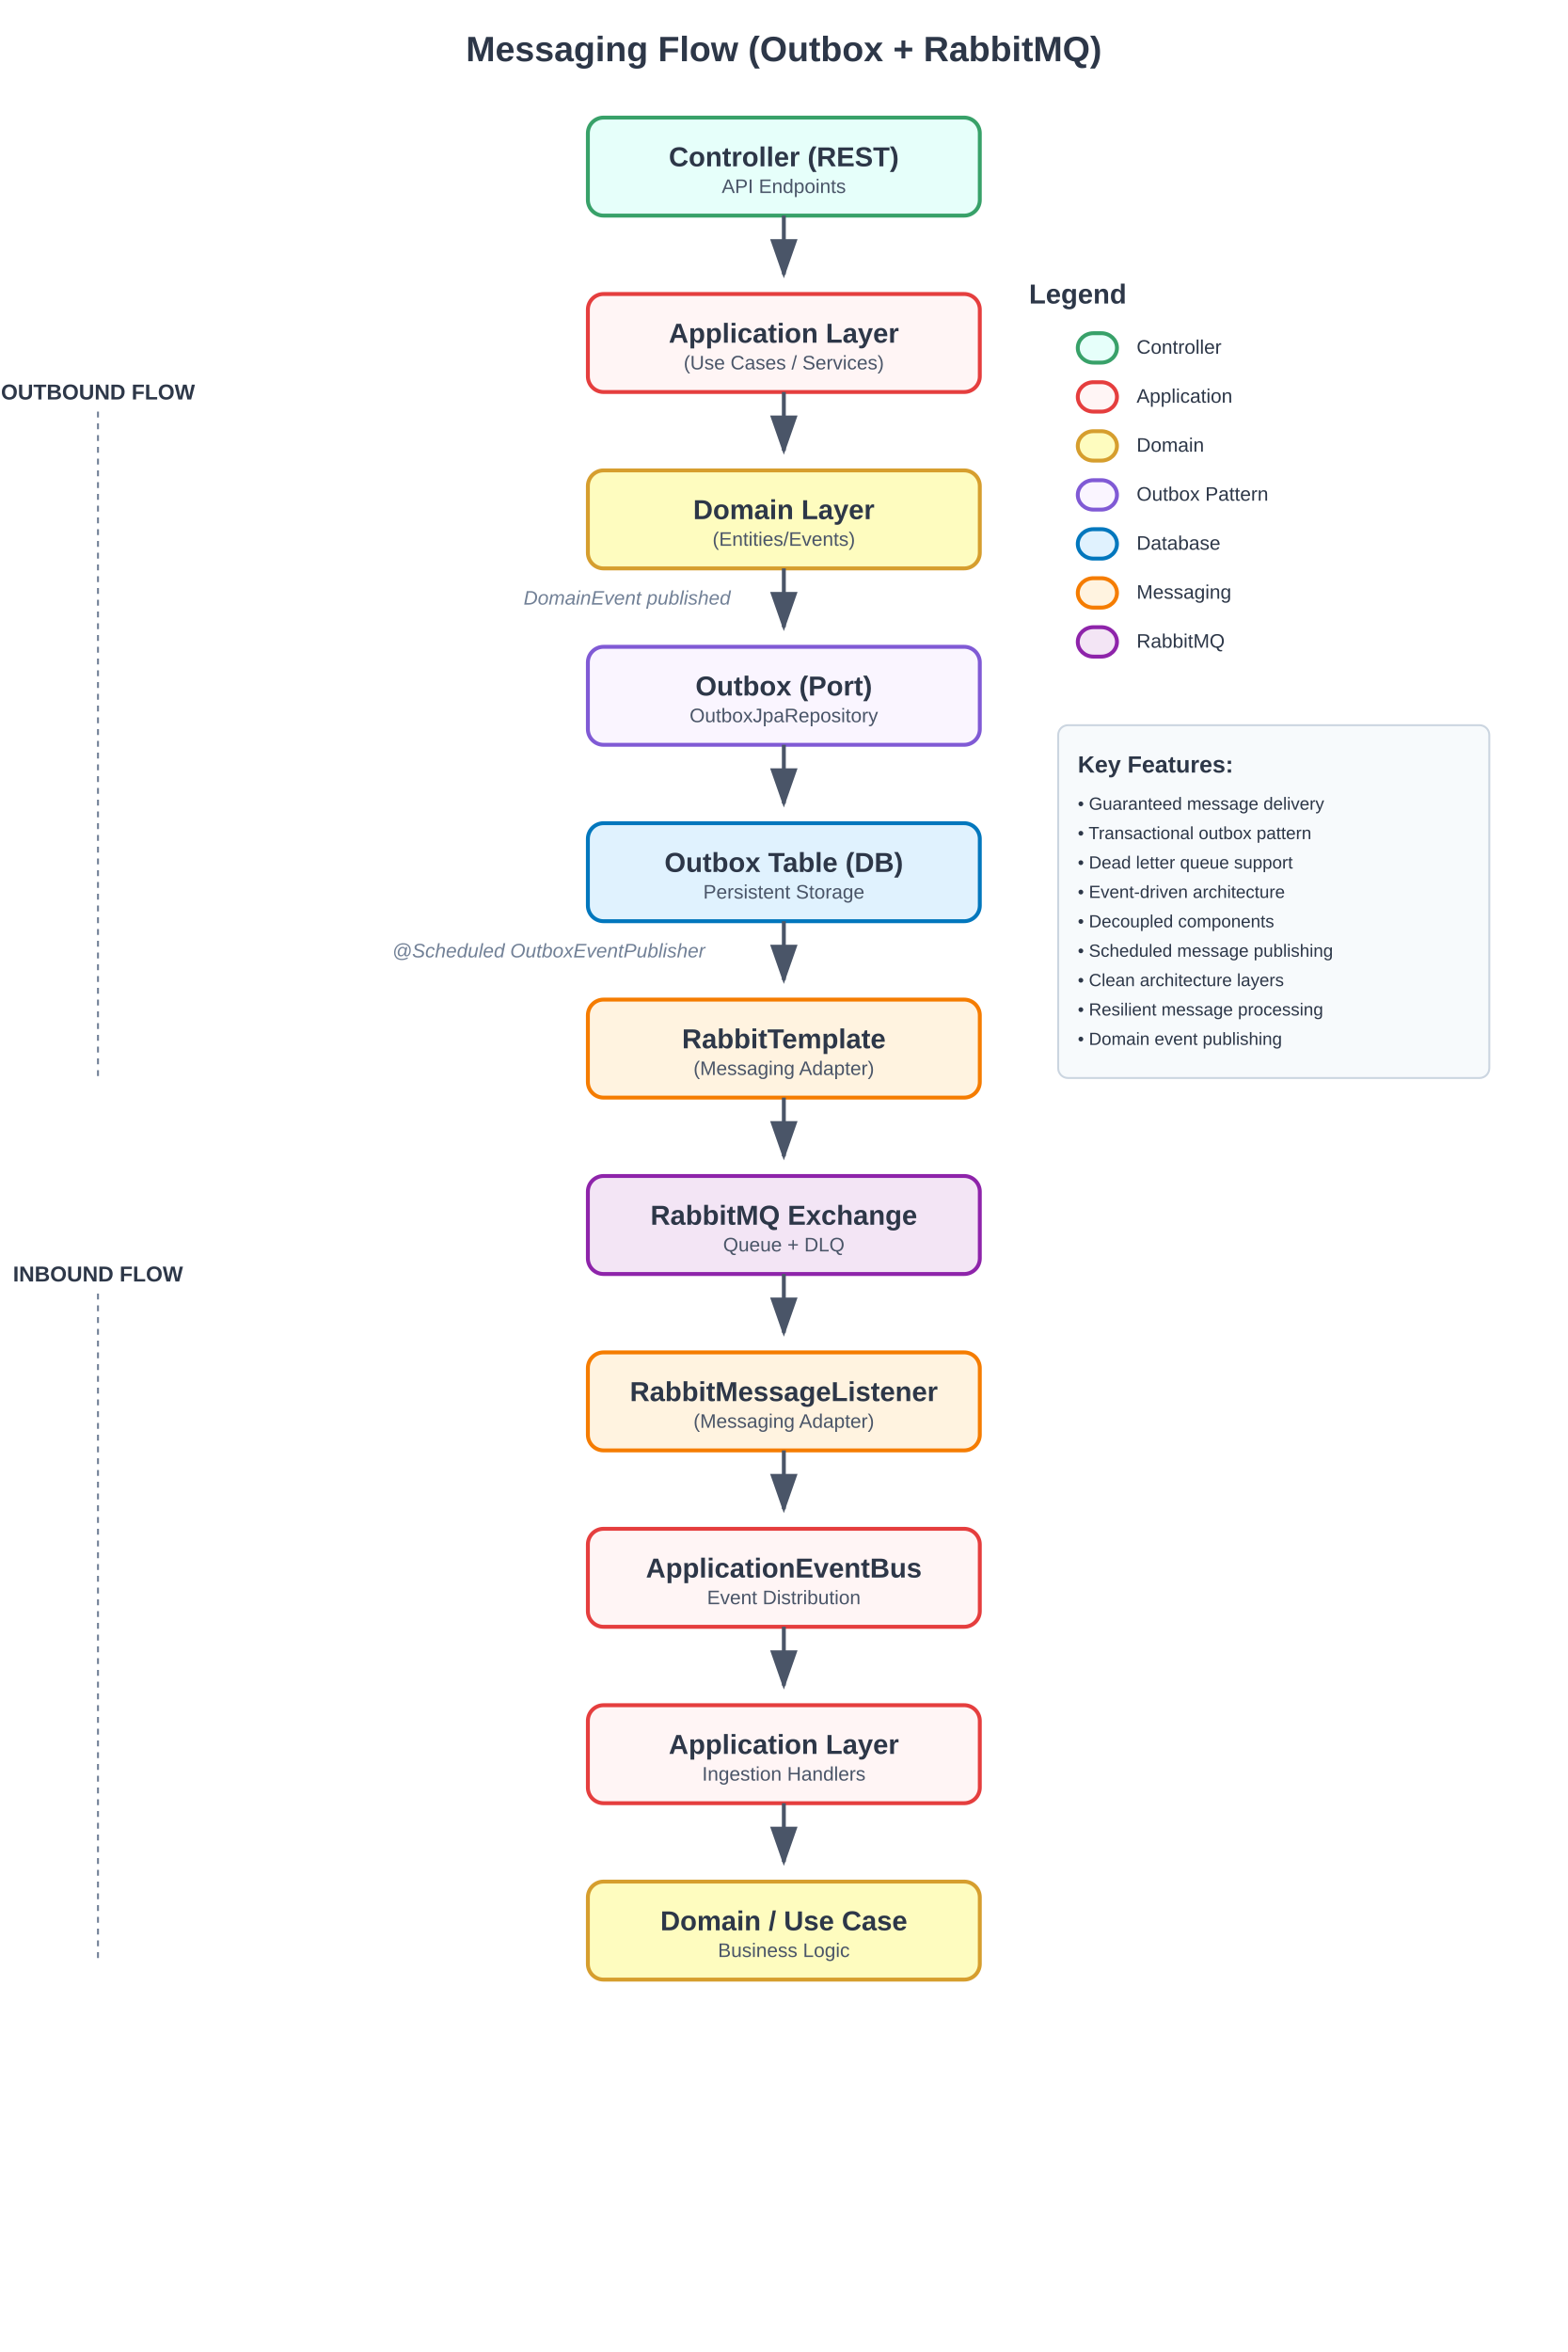
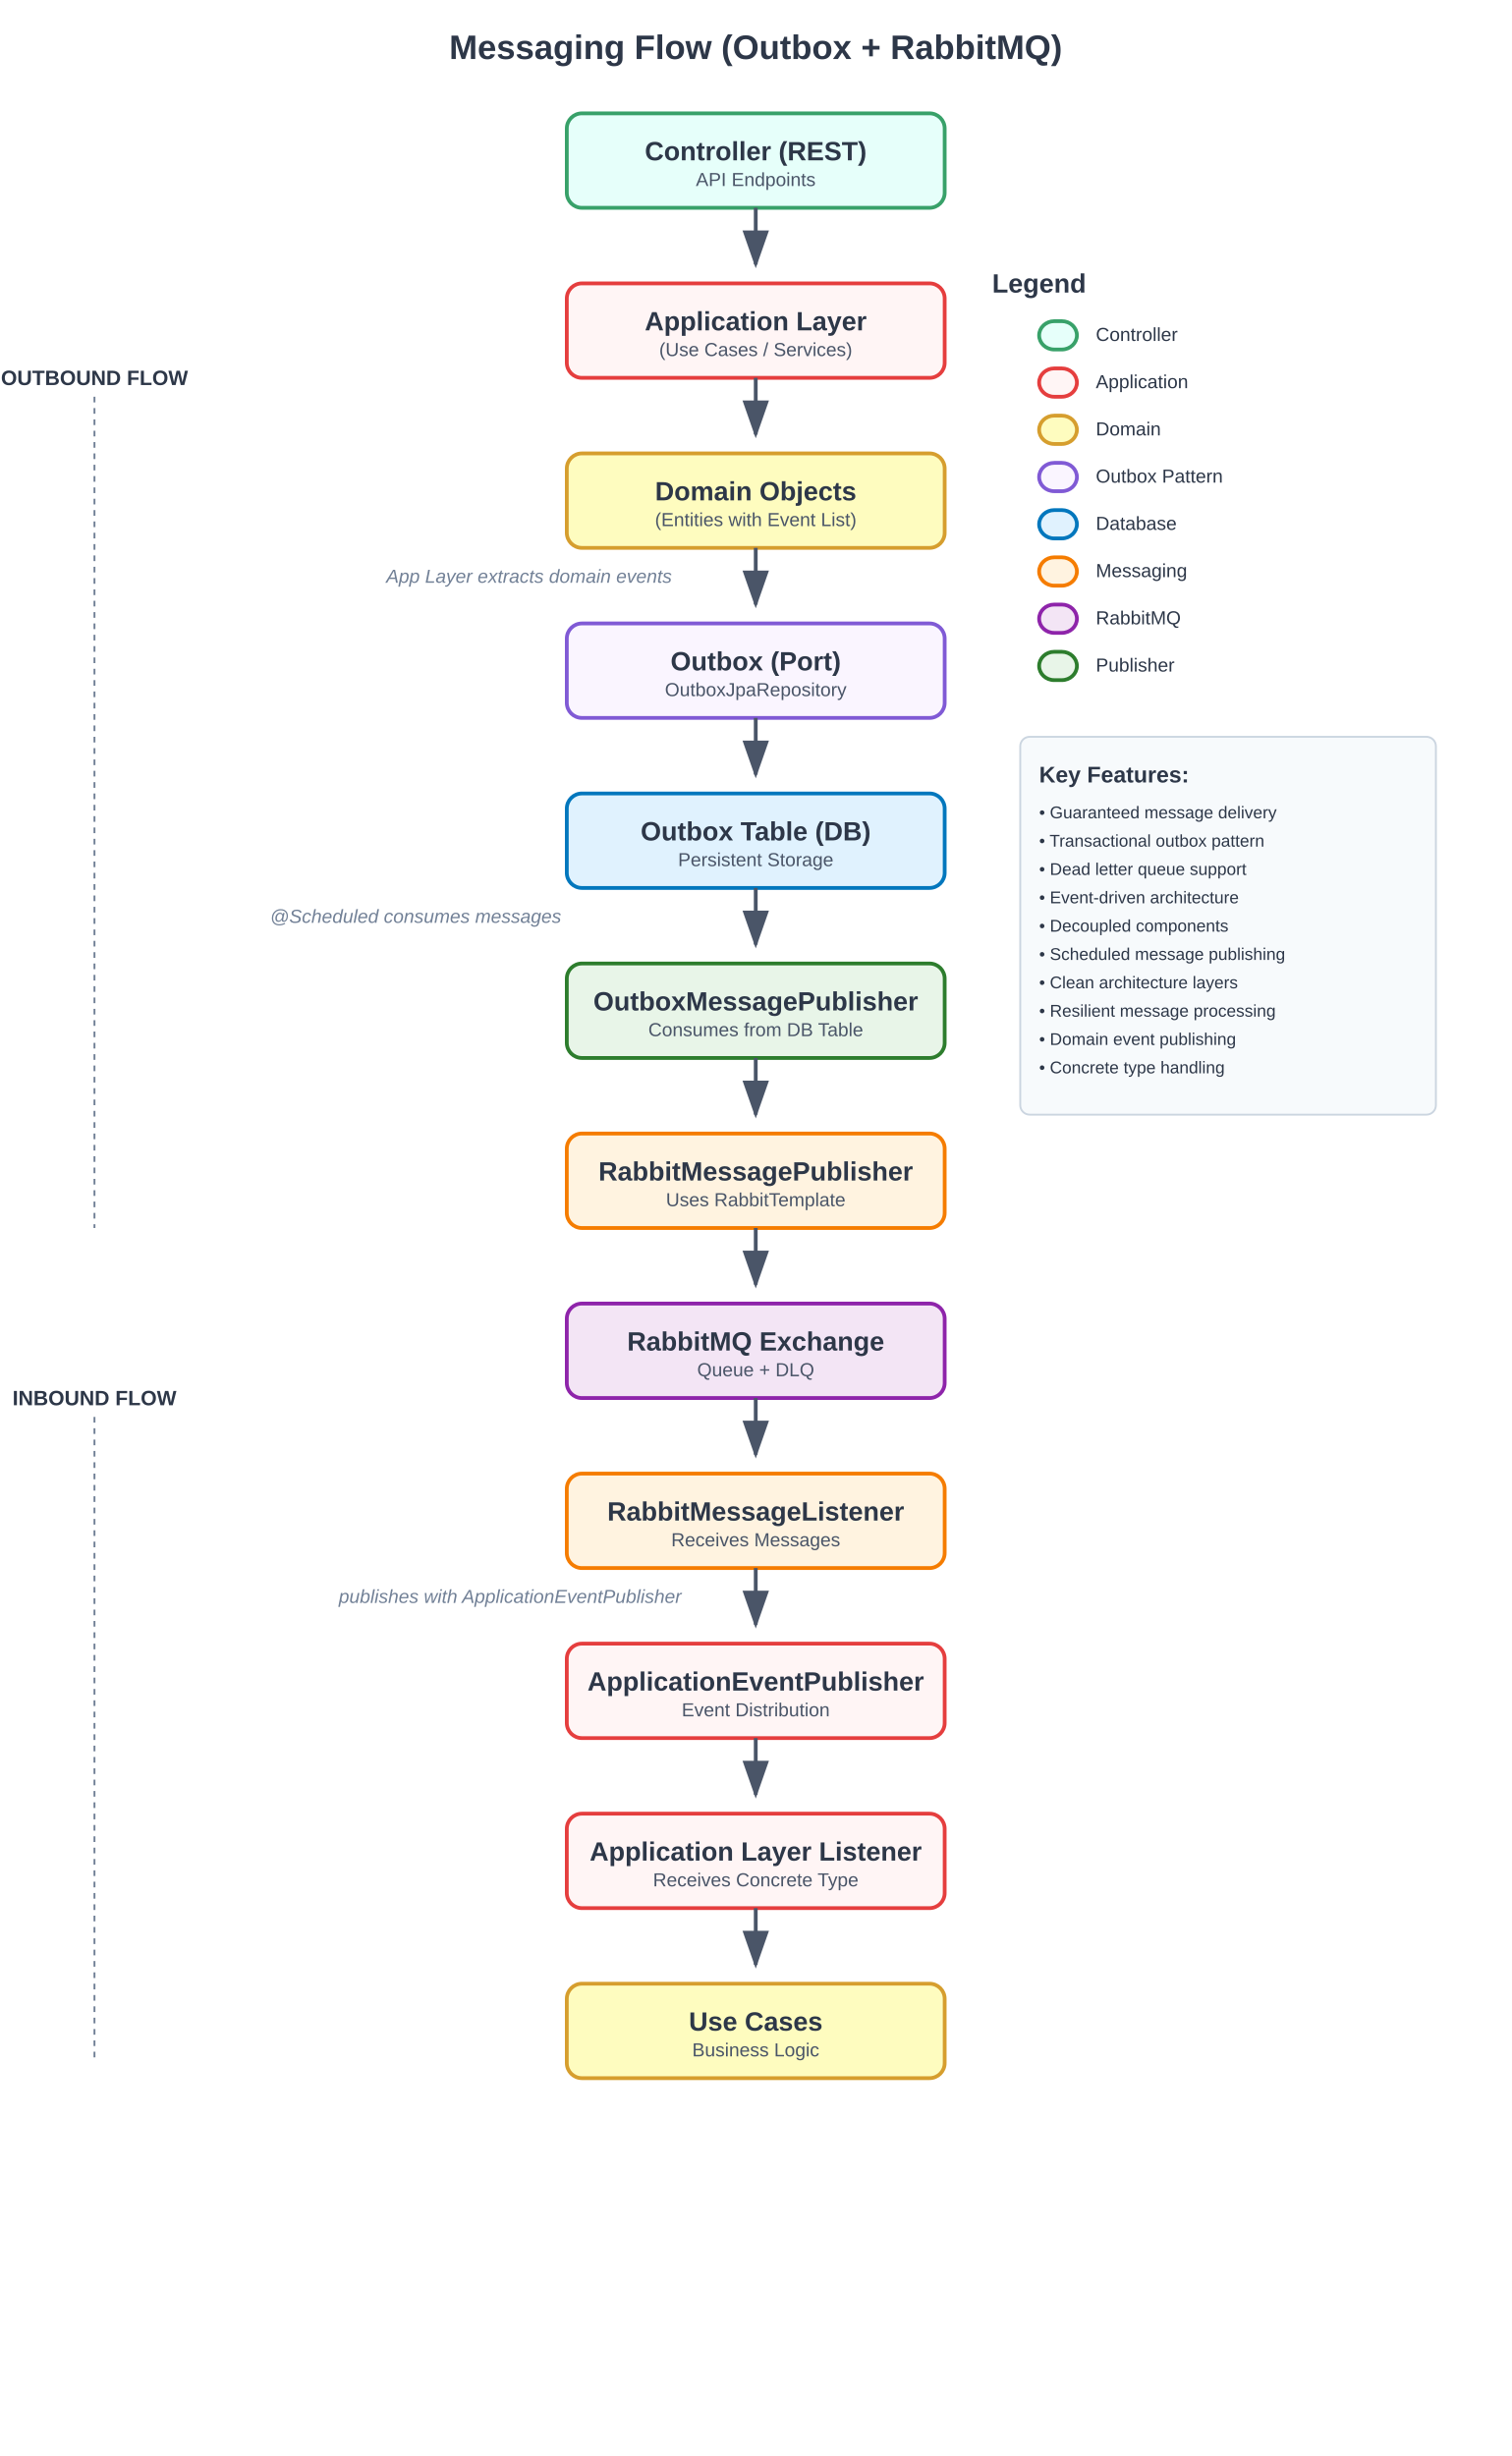
- <svg xmlns="http://www.w3.org/2000/svg" viewBox="0 0 800 1200" style="background-color: white;">
+ <svg xmlns="http://www.w3.org/2000/svg" viewBox="0 0 800 1300" style="background-color: white;">
  <defs>
    <style>
            .box {
            fill: #f0f8ff;
            stroke: #2c5282;
            stroke-width: 2;
            rx: 8;
            }
            .controller { fill: #e6fffa; stroke: #38a169; }
            .application { fill: #fff5f5; stroke: #e53e3e; }
            .domain { fill: #fefcbf; stroke: #d69e2e; }
            .outbox { fill: #faf5ff; stroke: #805ad5; }
            .database { fill: #e0f2fe; stroke: #0277bd; }
            .messaging { fill: #fff3e0; stroke: #f57c00; }
            .rabbitmq { fill: #f3e5f5; stroke: #8e24aa; }
+             .publisher { fill: #e8f5e8; stroke: #2d7d2d; }

            .text {
            font-family: 'Arial', sans-serif;
            font-size: 12px;
            text-anchor: middle;
            dominant-baseline: central;
            fill: #2d3748;
            }

            .title {
            font-weight: bold;
            font-size: 14px;
            }

            .subtitle {
            font-size: 10px;
            fill: #4a5568;
            }

            .arrow {
            stroke: #4a5568;
            stroke-width: 2;
            fill: none;
            marker-end: url(#arrowhead);
            }

            .label {
            font-size: 10px;
            fill: #718096;
            font-style: italic;
            }
        </style>
    <marker id="arrowhead" markerWidth="10" markerHeight="7" refX="9" refY="3.5" orient="auto">
      <polygon points="0 0, 10 3.5, 0 7" fill="#4a5568" />
    </marker>
  </defs>
  <text x="400" y="25" class="text title" style="font-size: 18px;">
        Messaging Flow (Outbox + RabbitMQ)
    </text>
  <rect x="300" y="60" width="200" height="50" class="box controller" />
  <text x="400" y="80" class="text title">Controller (REST)</text>
  <text x="400" y="95" class="text subtitle">API Endpoints</text>
  <line x1="400" y1="110" x2="400" y2="140" class="arrow" />
  <rect x="300" y="150" width="200" height="50" class="box application" />
  <text x="400" y="170" class="text title">Application Layer</text>
  <text x="400" y="185" class="text subtitle">(Use Cases / Services)</text>
  <line x1="400" y1="200" x2="400" y2="230" class="arrow" />
  <rect x="300" y="240" width="200" height="50" class="box domain" />
-   <text x="400" y="260" class="text title">Domain Layer</text>
-   <text x="400" y="275" class="text subtitle">(Entities/Events)</text>
+   <text x="400" y="260" class="text title">Domain Objects</text>
+   <text x="400" y="275" class="text subtitle">(Entities with Event List)</text>
  <line x1="400" y1="290" x2="400" y2="320" class="arrow" />
-   <text x="320" y="305" class="text label">DomainEvent published</text>
+   <text x="280" y="305" class="text label">App Layer extracts domain events</text>
  <rect x="300" y="330" width="200" height="50" class="box outbox" />
  <text x="400" y="350" class="text title">Outbox (Port)</text>
  <text x="400" y="365" class="text subtitle">OutboxJpaRepository</text>
  <line x1="400" y1="380" x2="400" y2="410" class="arrow" />
  <rect x="300" y="420" width="200" height="50" class="box database" />
  <text x="400" y="440" class="text title">Outbox Table (DB)</text>
  <text x="400" y="455" class="text subtitle">Persistent Storage</text>
  <line x1="400" y1="470" x2="400" y2="500" class="arrow" />
-   <text x="280" y="485" class="text label">@Scheduled OutboxEventPublisher</text>
-   <rect x="300" y="510" width="200" height="50" class="box messaging" />
-   <text x="400" y="530" class="text title">RabbitTemplate</text>
-   <text x="400" y="545" class="text subtitle">(Messaging Adapter)</text>
+   <text x="220" y="485" class="text label">@Scheduled consumes messages</text>
+   <rect x="300" y="510" width="200" height="50" class="box publisher" />
+   <text x="400" y="530" class="text title">OutboxMessagePublisher</text>
+   <text x="400" y="545" class="text subtitle">Consumes from DB Table</text>
  <line x1="400" y1="560" x2="400" y2="590" class="arrow" />
-   <rect x="300" y="600" width="200" height="50" class="box rabbitmq" />
-   <text x="400" y="620" class="text title">RabbitMQ Exchange</text>
-   <text x="400" y="635" class="text subtitle">Queue + DLQ</text>
+   <rect x="300" y="600" width="200" height="50" class="box messaging" />
+   <text x="400" y="620" class="text title">RabbitMessagePublisher</text>
+   <text x="400" y="635" class="text subtitle">Uses RabbitTemplate</text>
  <line x1="400" y1="650" x2="400" y2="680" class="arrow" />
-   <rect x="300" y="690" width="200" height="50" class="box messaging" />
-   <text x="400" y="710" class="text title">RabbitMessageListener</text>
-   <text x="400" y="725" class="text subtitle">(Messaging Adapter)</text>
+   <rect x="300" y="690" width="200" height="50" class="box rabbitmq" />
+   <text x="400" y="710" class="text title">RabbitMQ Exchange</text>
+   <text x="400" y="725" class="text subtitle">Queue + DLQ</text>
  <line x1="400" y1="740" x2="400" y2="770" class="arrow" />
-   <rect x="300" y="780" width="200" height="50" class="box application" />
-   <text x="400" y="800" class="text title">ApplicationEventBus</text>
-   <text x="400" y="815" class="text subtitle">Event Distribution</text>
+   <rect x="300" y="780" width="200" height="50" class="box messaging" />
+   <text x="400" y="800" class="text title">RabbitMessageListener</text>
+   <text x="400" y="815" class="text subtitle">Receives Messages</text>
  <line x1="400" y1="830" x2="400" y2="860" class="arrow" />
+   <text x="270" y="845" class="text label">publishes with ApplicationEventPublisher</text>
  <rect x="300" y="870" width="200" height="50" class="box application" />
-   <text x="400" y="890" class="text title">Application Layer</text>
-   <text x="400" y="905" class="text subtitle">Ingestion Handlers</text>
+   <text x="400" y="890" class="text title">ApplicationEventPublisher</text>
+   <text x="400" y="905" class="text subtitle">Event Distribution</text>
  <line x1="400" y1="920" x2="400" y2="950" class="arrow" />
-   <rect x="300" y="960" width="200" height="50" class="box domain" />
-   <text x="400" y="980" class="text title">Domain / Use Case</text>
-   <text x="400" y="995" class="text subtitle">Business Logic</text>
+   <rect x="300" y="960" width="200" height="50" class="box application" />
+   <text x="400" y="980" class="text title">Application Layer Listener</text>
+   <text x="400" y="995" class="text subtitle">Receives Concrete Type</text>
+   <line x1="400" y1="1010" x2="400" y2="1040" class="arrow" />
+   <rect x="300" y="1050" width="200" height="50" class="box domain" />
+   <text x="400" y="1070" class="text title">Use Cases</text>
+   <text x="400" y="1085" class="text subtitle">Business Logic</text>
  <g transform="translate(50, 200)">
    <text x="0" y="0" class="text" style="font-size: 11px; font-weight: bold;">OUTBOUND FLOW</text>
-     <line x1="0" y1="10" x2="0" y2="350" stroke="#718096" stroke-width="1" stroke-dasharray="3,3" />
+     <line x1="0" y1="10" x2="0" y2="450" stroke="#718096" stroke-width="1" stroke-dasharray="3,3" />
  </g>
-   <g transform="translate(50, 650)">
+   <g transform="translate(50, 740)">
    <text x="0" y="0" class="text" style="font-size: 11px; font-weight: bold;">INBOUND FLOW</text>
    <line x1="0" y1="10" x2="0" y2="350" stroke="#718096" stroke-width="1" stroke-dasharray="3,3" />
  </g>
  <g transform="translate(550, 150)">
    <text x="0" y="0" class="text title" style="font-size: 14px;">Legend</text>
    <rect x="0" y="20" width="20" height="15" class="box controller" />
    <text x="30" y="27" class="text" style="font-size: 10px; text-anchor: start;">Controller</text>
    <rect x="0" y="45" width="20" height="15" class="box application" />
    <text x="30" y="52" class="text" style="font-size: 10px; text-anchor: start;">Application</text>
    <rect x="0" y="70" width="20" height="15" class="box domain" />
    <text x="30" y="77" class="text" style="font-size: 10px; text-anchor: start;">Domain</text>
    <rect x="0" y="95" width="20" height="15" class="box outbox" />
    <text x="30" y="102" class="text" style="font-size: 10px; text-anchor: start;">Outbox Pattern</text>
    <rect x="0" y="120" width="20" height="15" class="box database" />
    <text x="30" y="127" class="text" style="font-size: 10px; text-anchor: start;">Database</text>
    <rect x="0" y="145" width="20" height="15" class="box messaging" />
    <text x="30" y="152" class="text" style="font-size: 10px; text-anchor: start;">Messaging</text>
    <rect x="0" y="170" width="20" height="15" class="box rabbitmq" />
    <text x="30" y="177" class="text" style="font-size: 10px; text-anchor: start;">RabbitMQ</text>
+     <rect x="0" y="195" width="20" height="15" class="box publisher" />
+     <text x="30" y="202" class="text" style="font-size: 10px; text-anchor: start;">Publisher</text>
  </g>
-   <g transform="translate(550, 380)">
-     <rect x="-10" y="-10" width="220" height="180" fill="#f7fafc" stroke="#cbd5e0" stroke-width="1" rx="5" />
+   <g transform="translate(550, 400)">
+     <rect x="-10" y="-10" width="220" height="200" fill="#f7fafc" stroke="#cbd5e0" stroke-width="1" rx="5" />
    <text x="0" y="10" class="text title" style="font-size: 12px; text-anchor: start;">Key Features:</text>
    <text x="0" y="30" class="text" style="font-size: 9px; text-anchor: start;">• Guaranteed message delivery</text>
-     <text x="0" y="45" class="text" style="font-size: 9px; text-anchor: start;">• Transactional outbox pattern
-         </text>
+     <text x="0" y="45" class="text" style="font-size: 9px; text-anchor: start;">• Transactional outbox pattern</text>
    <text x="0" y="60" class="text" style="font-size: 9px; text-anchor: start;">• Dead letter queue support</text>
    <text x="0" y="75" class="text" style="font-size: 9px; text-anchor: start;">• Event-driven architecture</text>
    <text x="0" y="90" class="text" style="font-size: 9px; text-anchor: start;">• Decoupled components</text>
-     <text x="0" y="105" class="text" style="font-size: 9px; text-anchor: start;">• Scheduled message publishing
-         </text>
+     <text x="0" y="105" class="text" style="font-size: 9px; text-anchor: start;">• Scheduled message publishing</text>
    <text x="0" y="120" class="text" style="font-size: 9px; text-anchor: start;">• Clean architecture layers</text>
-     <text x="0" y="135" class="text" style="font-size: 9px; text-anchor: start;">• Resilient message processing
-         </text>
+     <text x="0" y="135" class="text" style="font-size: 9px; text-anchor: start;">• Resilient message processing</text>
    <text x="0" y="150" class="text" style="font-size: 9px; text-anchor: start;">• Domain event publishing</text>
+     <text x="0" y="165" class="text" style="font-size: 9px; text-anchor: start;">• Concrete type handling</text>
  </g>
</svg>
